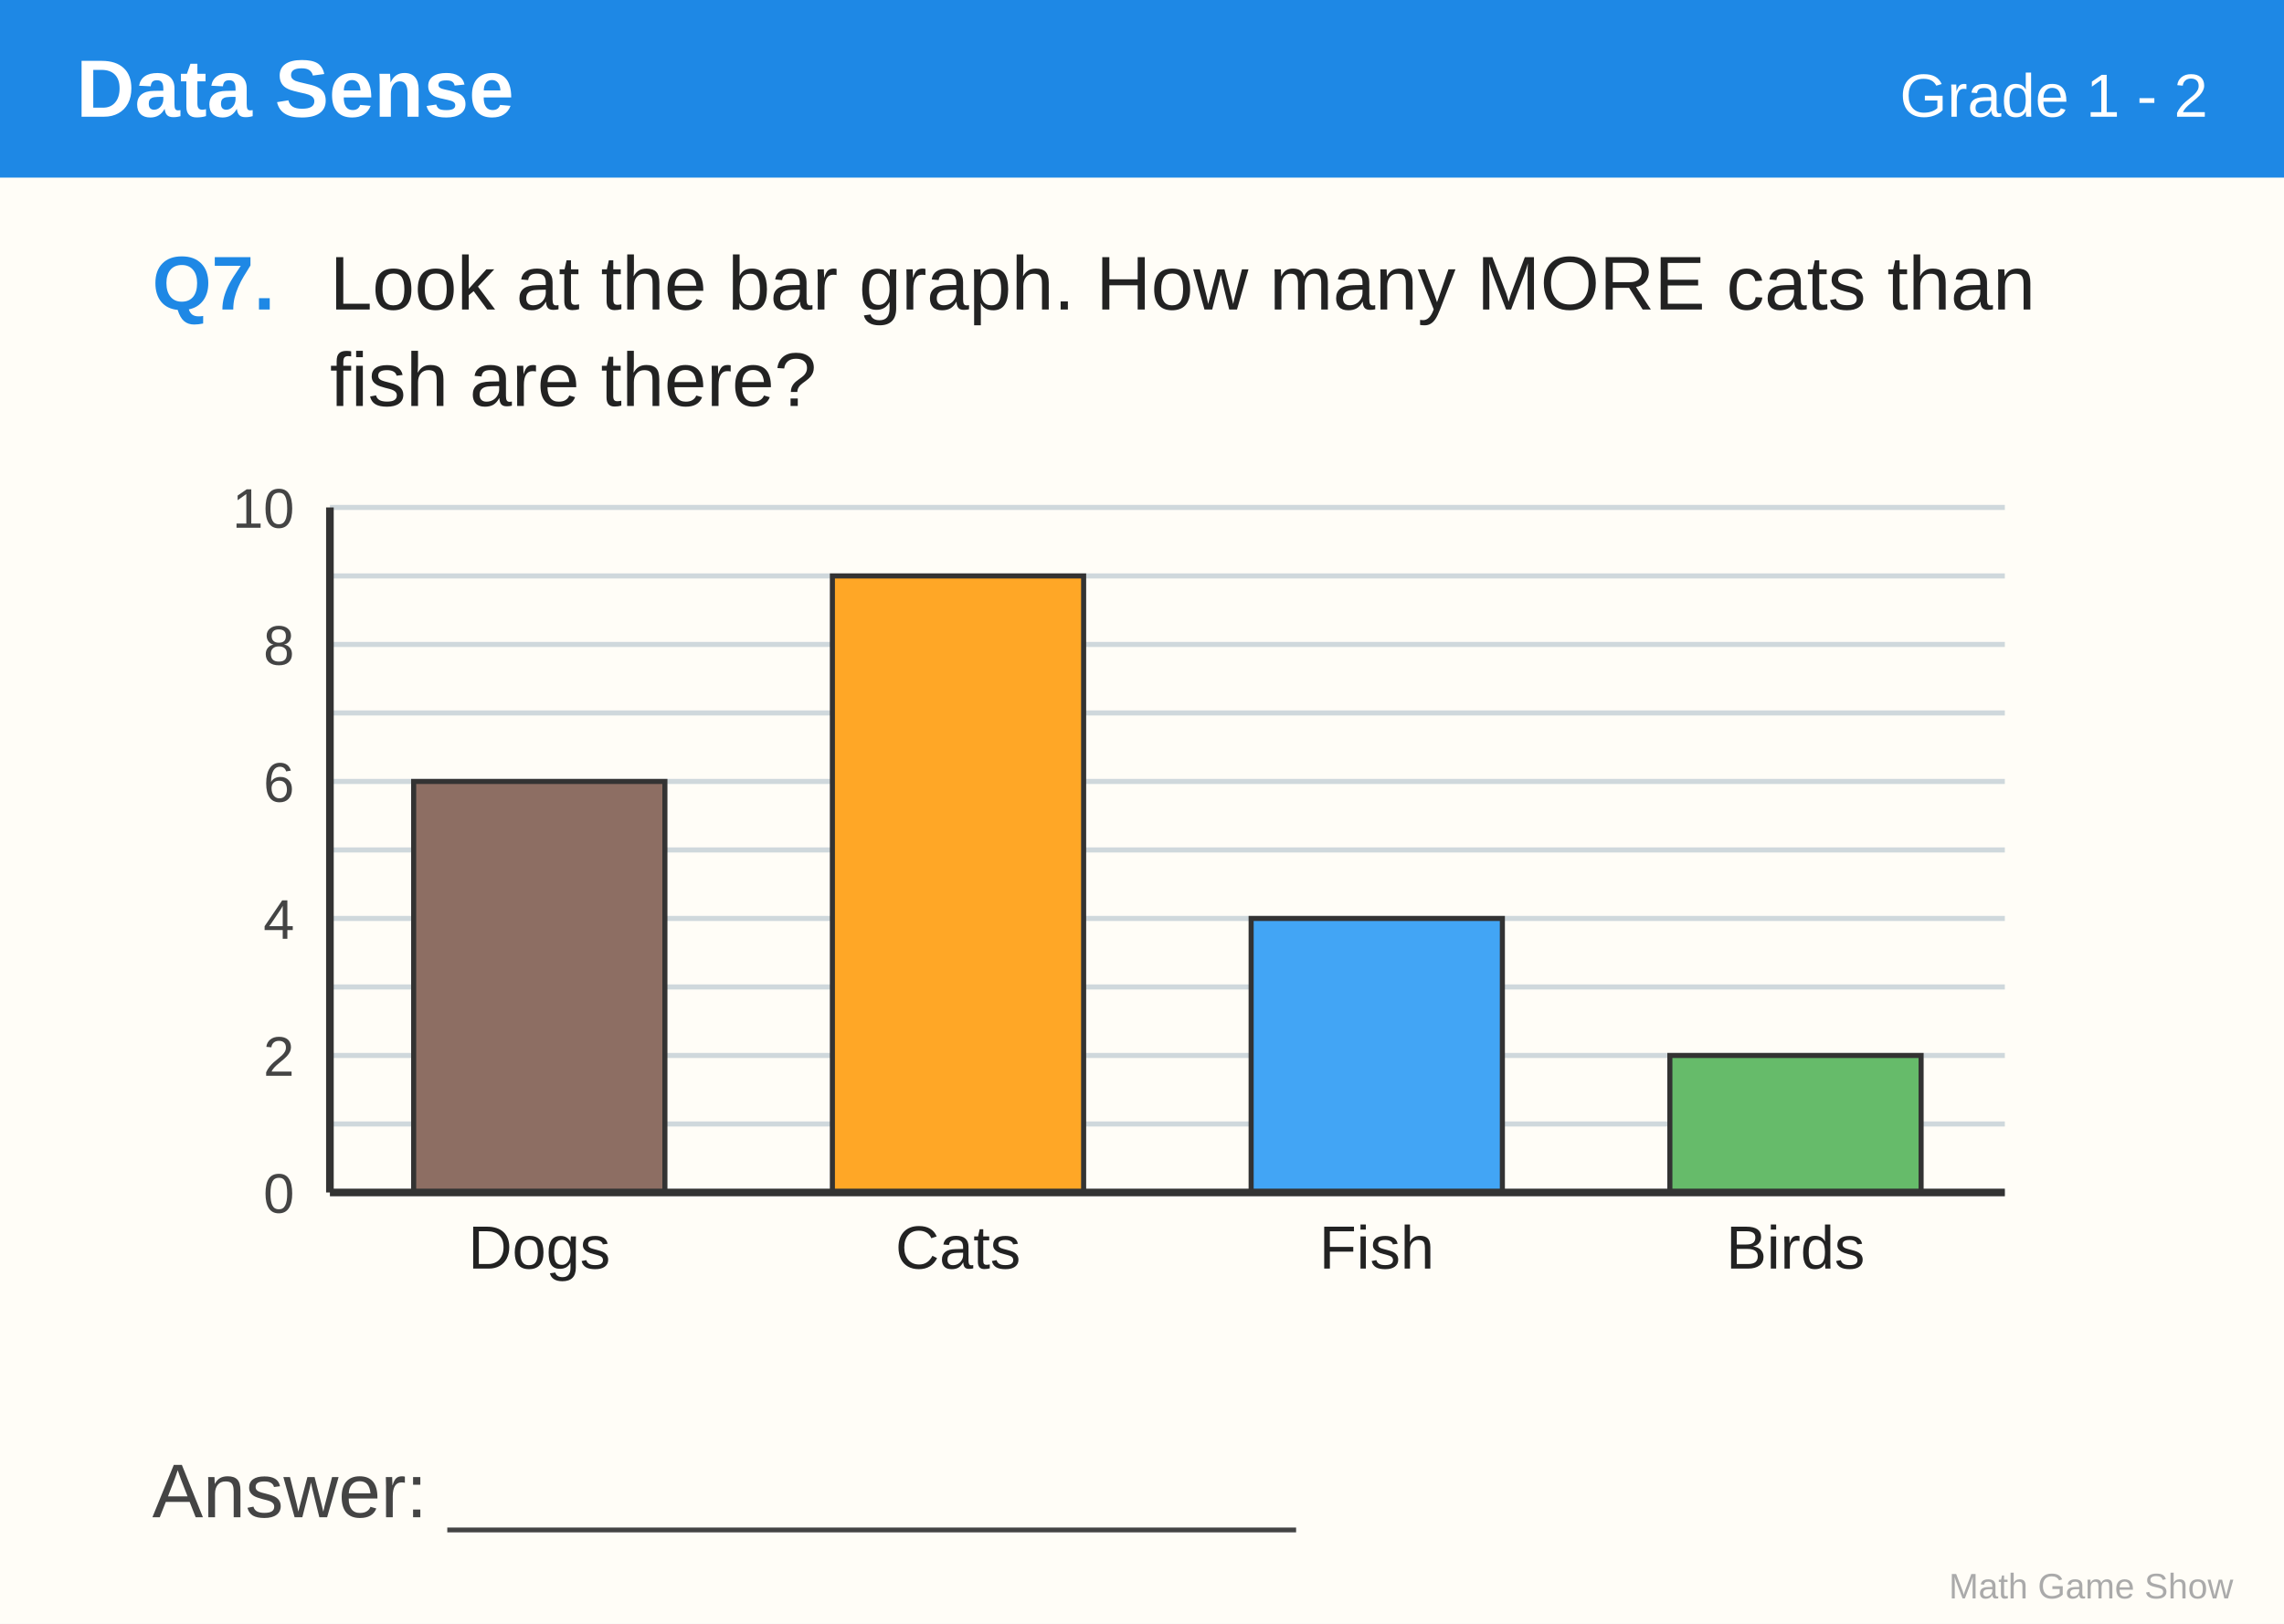
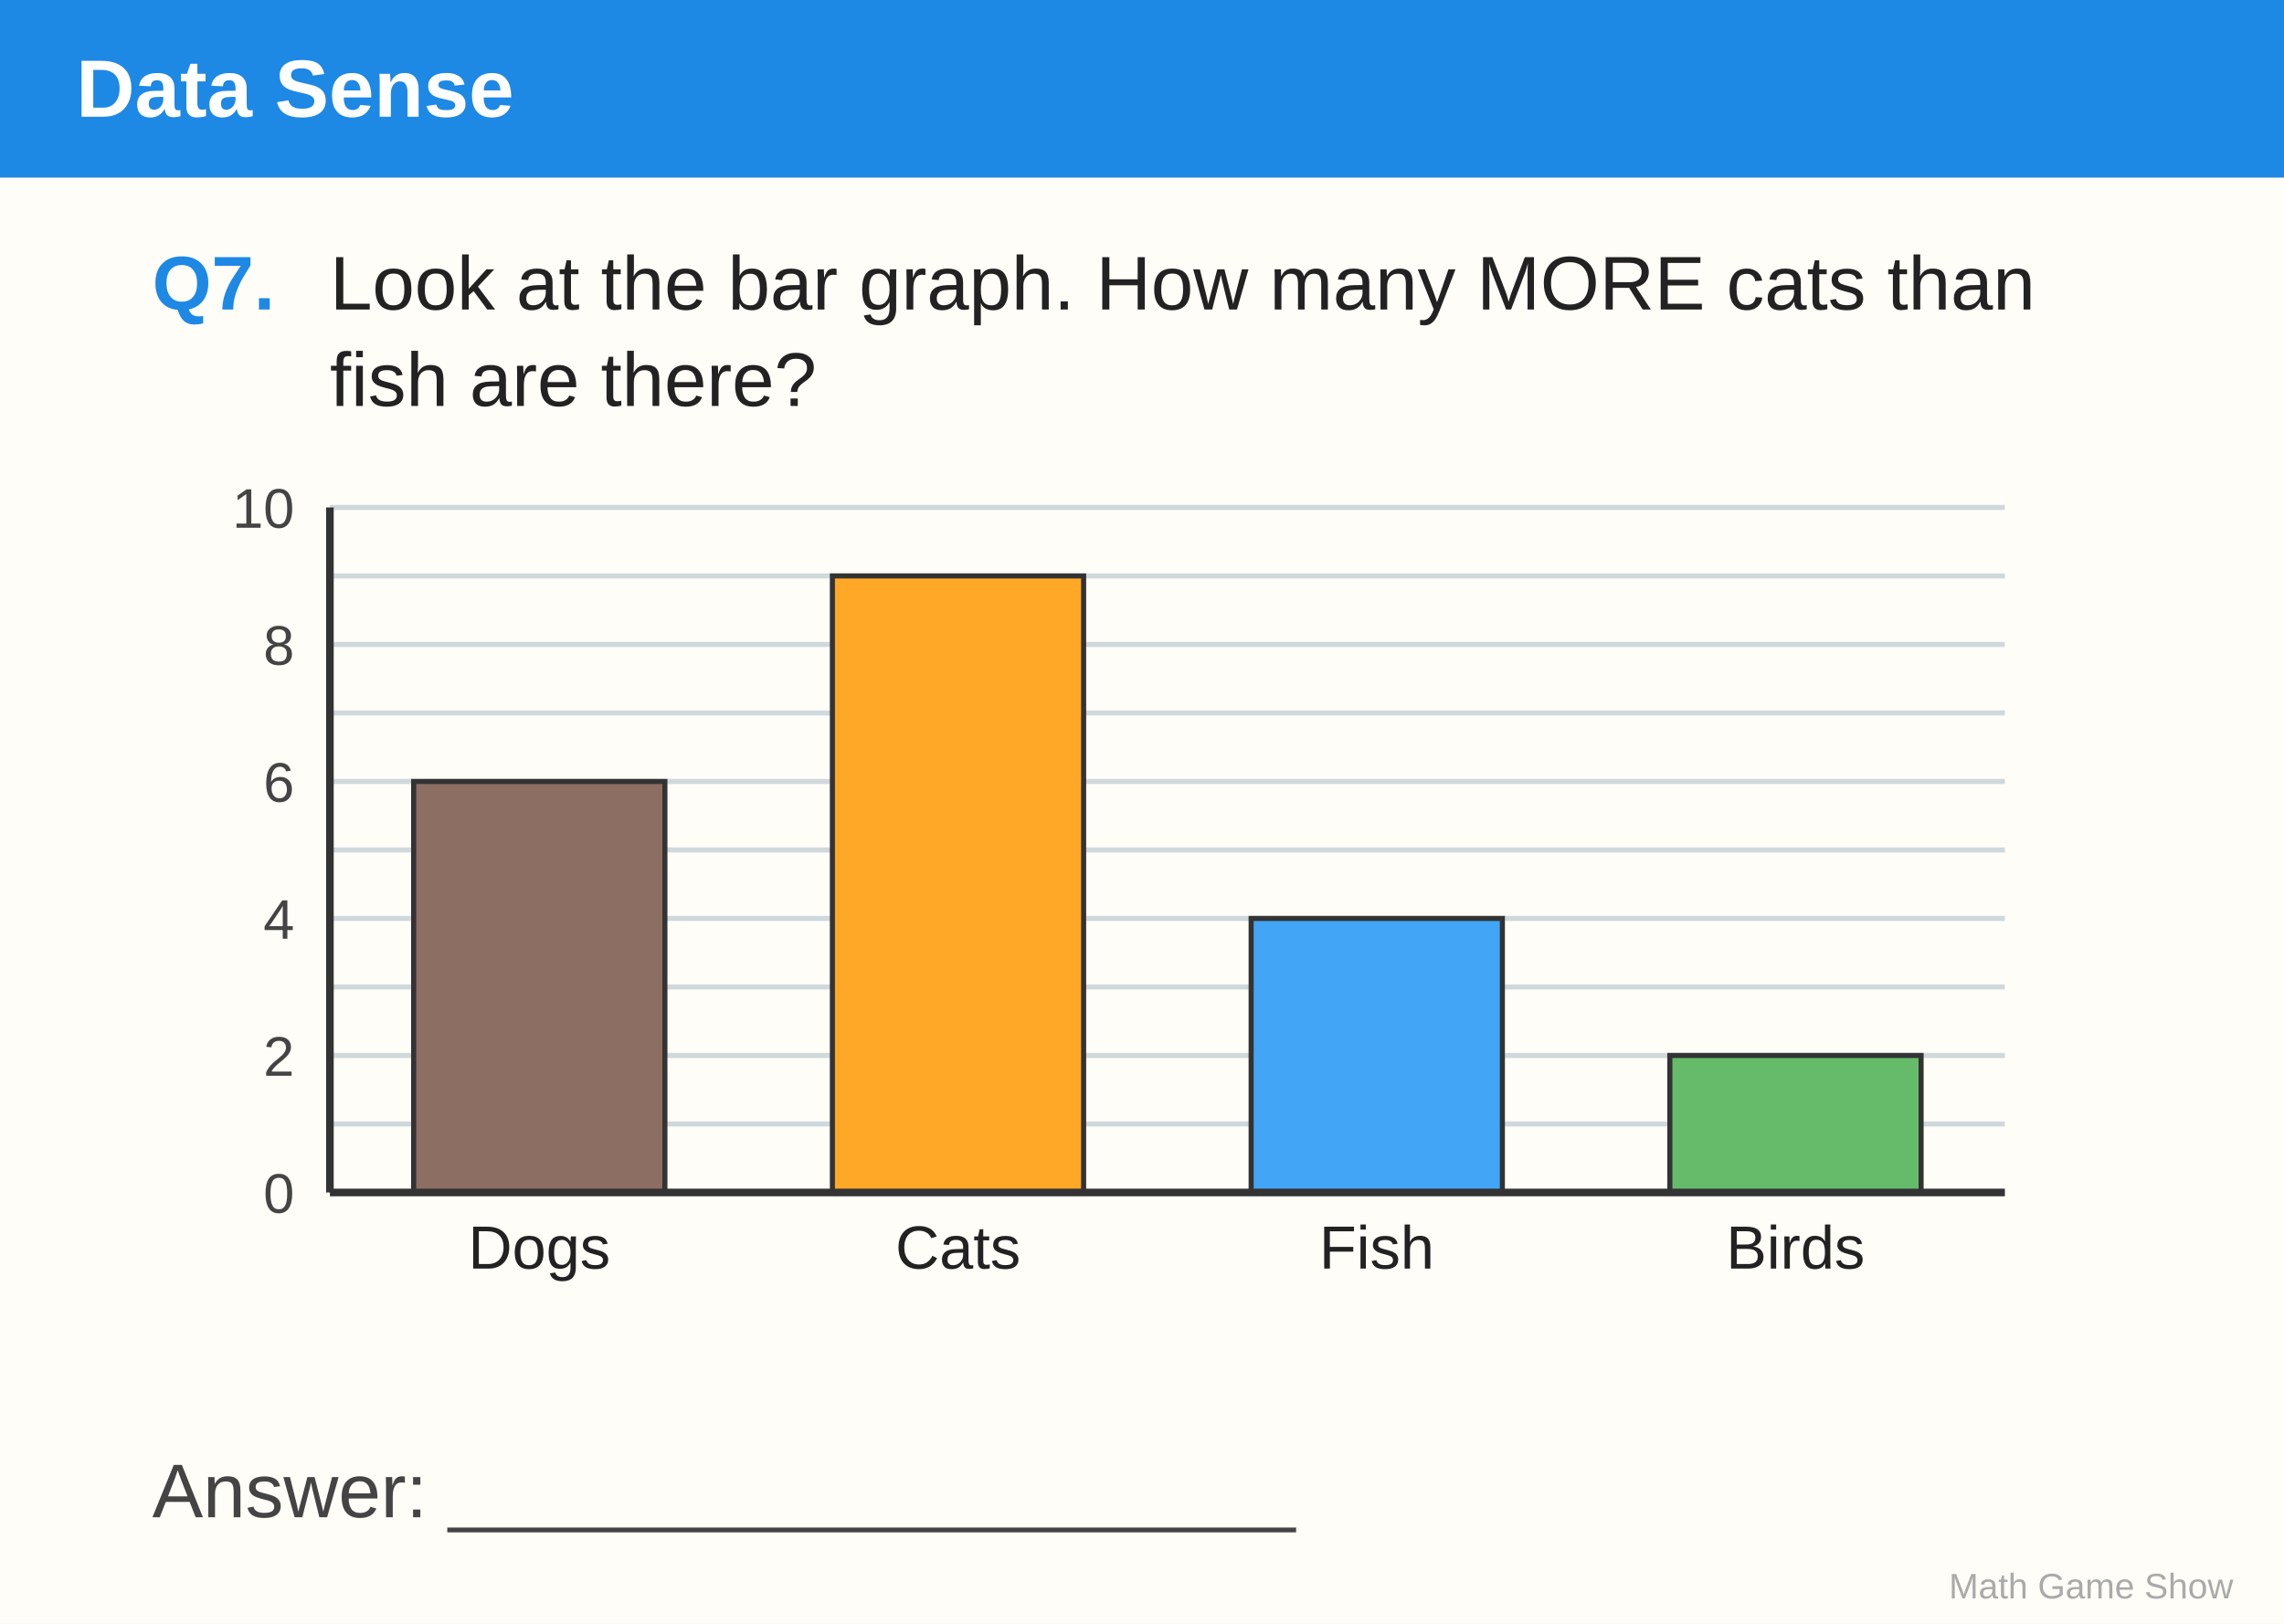
<svg xmlns="http://www.w3.org/2000/svg" viewBox="0 0 900 640" width="900" height="640">
  <rect width="900" height="640" fill="#fffdf7" />
  <rect width="900" height="70" fill="#1e88e5" />
  <text x="30" y="46" font-size="32" fill="#fff" text-anchor="start" font-weight="bold" font-family="Arial, Helvetica, sans-serif">Data Sense</text>
-   <text x="870" y="46" font-size="24" fill="#fff" text-anchor="end" font-weight="normal" font-family="Arial, Helvetica, sans-serif">Grade 1 - 2</text>
  <circle cx="60" cy="125" r="0" />
  <text x="60" y="122" font-size="30" fill="#1e88e5" text-anchor="start" font-weight="bold" font-family="Arial, Helvetica, sans-serif">Q7.</text>
  <text x="130" y="122" font-size="30" fill="#222" text-anchor="start" font-weight="normal" font-family="Arial, Helvetica, sans-serif">Look at the bar graph. How many MORE cats than</text>
  <text x="130" y="160" font-size="30" fill="#222" text-anchor="start" font-weight="normal" font-family="Arial, Helvetica, sans-serif">fish are there?</text>
  <line x1="130" y1="470.0" x2="790" y2="470.0" stroke="#cfd8dc" stroke-width="2" />
  <text x="116" y="478.0" font-size="22" fill="#444" text-anchor="end" font-weight="normal" font-family="Arial, Helvetica, sans-serif">0</text>
  <line x1="130" y1="443.0" x2="790" y2="443.0" stroke="#cfd8dc" stroke-width="2" />
  <line x1="130" y1="416.0" x2="790" y2="416.0" stroke="#cfd8dc" stroke-width="2" />
  <text x="116" y="424.0" font-size="22" fill="#444" text-anchor="end" font-weight="normal" font-family="Arial, Helvetica, sans-serif">2</text>
  <line x1="130" y1="389.0" x2="790" y2="389.0" stroke="#cfd8dc" stroke-width="2" />
  <line x1="130" y1="362.0" x2="790" y2="362.0" stroke="#cfd8dc" stroke-width="2" />
  <text x="116" y="370.0" font-size="22" fill="#444" text-anchor="end" font-weight="normal" font-family="Arial, Helvetica, sans-serif">4</text>
  <line x1="130" y1="335.0" x2="790" y2="335.0" stroke="#cfd8dc" stroke-width="2" />
  <line x1="130" y1="308.0" x2="790" y2="308.0" stroke="#cfd8dc" stroke-width="2" />
  <text x="116" y="316.0" font-size="22" fill="#444" text-anchor="end" font-weight="normal" font-family="Arial, Helvetica, sans-serif">6</text>
  <line x1="130" y1="281.0" x2="790" y2="281.0" stroke="#cfd8dc" stroke-width="2" />
  <line x1="130" y1="254.0" x2="790" y2="254.0" stroke="#cfd8dc" stroke-width="2" />
  <text x="116" y="262.0" font-size="22" fill="#444" text-anchor="end" font-weight="normal" font-family="Arial, Helvetica, sans-serif">8</text>
  <line x1="130" y1="227.0" x2="790" y2="227.0" stroke="#cfd8dc" stroke-width="2" />
  <line x1="130" y1="200.0" x2="790" y2="200.0" stroke="#cfd8dc" stroke-width="2" />
  <text x="116" y="208.0" font-size="22" fill="#444" text-anchor="end" font-weight="normal" font-family="Arial, Helvetica, sans-serif">10</text>
  <rect x="163.0" y="308.0" width="99.0" height="162.0" fill="#8d6e63" stroke="#333" stroke-width="2" />
  <text x="212.5" y="500" font-size="24" fill="#222" text-anchor="middle" font-weight="normal" font-family="Arial, Helvetica, sans-serif">Dogs</text>
  <rect x="328.0" y="227.0" width="99.0" height="243.0" fill="#ffa726" stroke="#333" stroke-width="2" />
  <text x="377.5" y="500" font-size="24" fill="#222" text-anchor="middle" font-weight="normal" font-family="Arial, Helvetica, sans-serif">Cats</text>
  <rect x="493.0" y="362.0" width="99.0" height="108.0" fill="#42a5f5" stroke="#333" stroke-width="2" />
  <text x="542.5" y="500" font-size="24" fill="#222" text-anchor="middle" font-weight="normal" font-family="Arial, Helvetica, sans-serif">Fish</text>
  <rect x="658.0" y="416.0" width="99.0" height="54.0" fill="#66bb6a" stroke="#333" stroke-width="2" />
  <text x="707.5" y="500" font-size="24" fill="#222" text-anchor="middle" font-weight="normal" font-family="Arial, Helvetica, sans-serif">Birds</text>
  <line x1="130" y1="200" x2="130" y2="470" stroke="#333" stroke-width="3" />
  <line x1="130" y1="470" x2="790" y2="470" stroke="#333" stroke-width="3" />
  <text x="60" y="598" font-size="30" fill="#444" text-anchor="start" font-weight="normal" font-family="Arial, Helvetica, sans-serif">Answer: ____________________</text>
  <text x="880" y="630" font-size="14" fill="#aaa" text-anchor="end" font-weight="normal" font-family="Arial, Helvetica, sans-serif">Math Game Show</text>
</svg>
